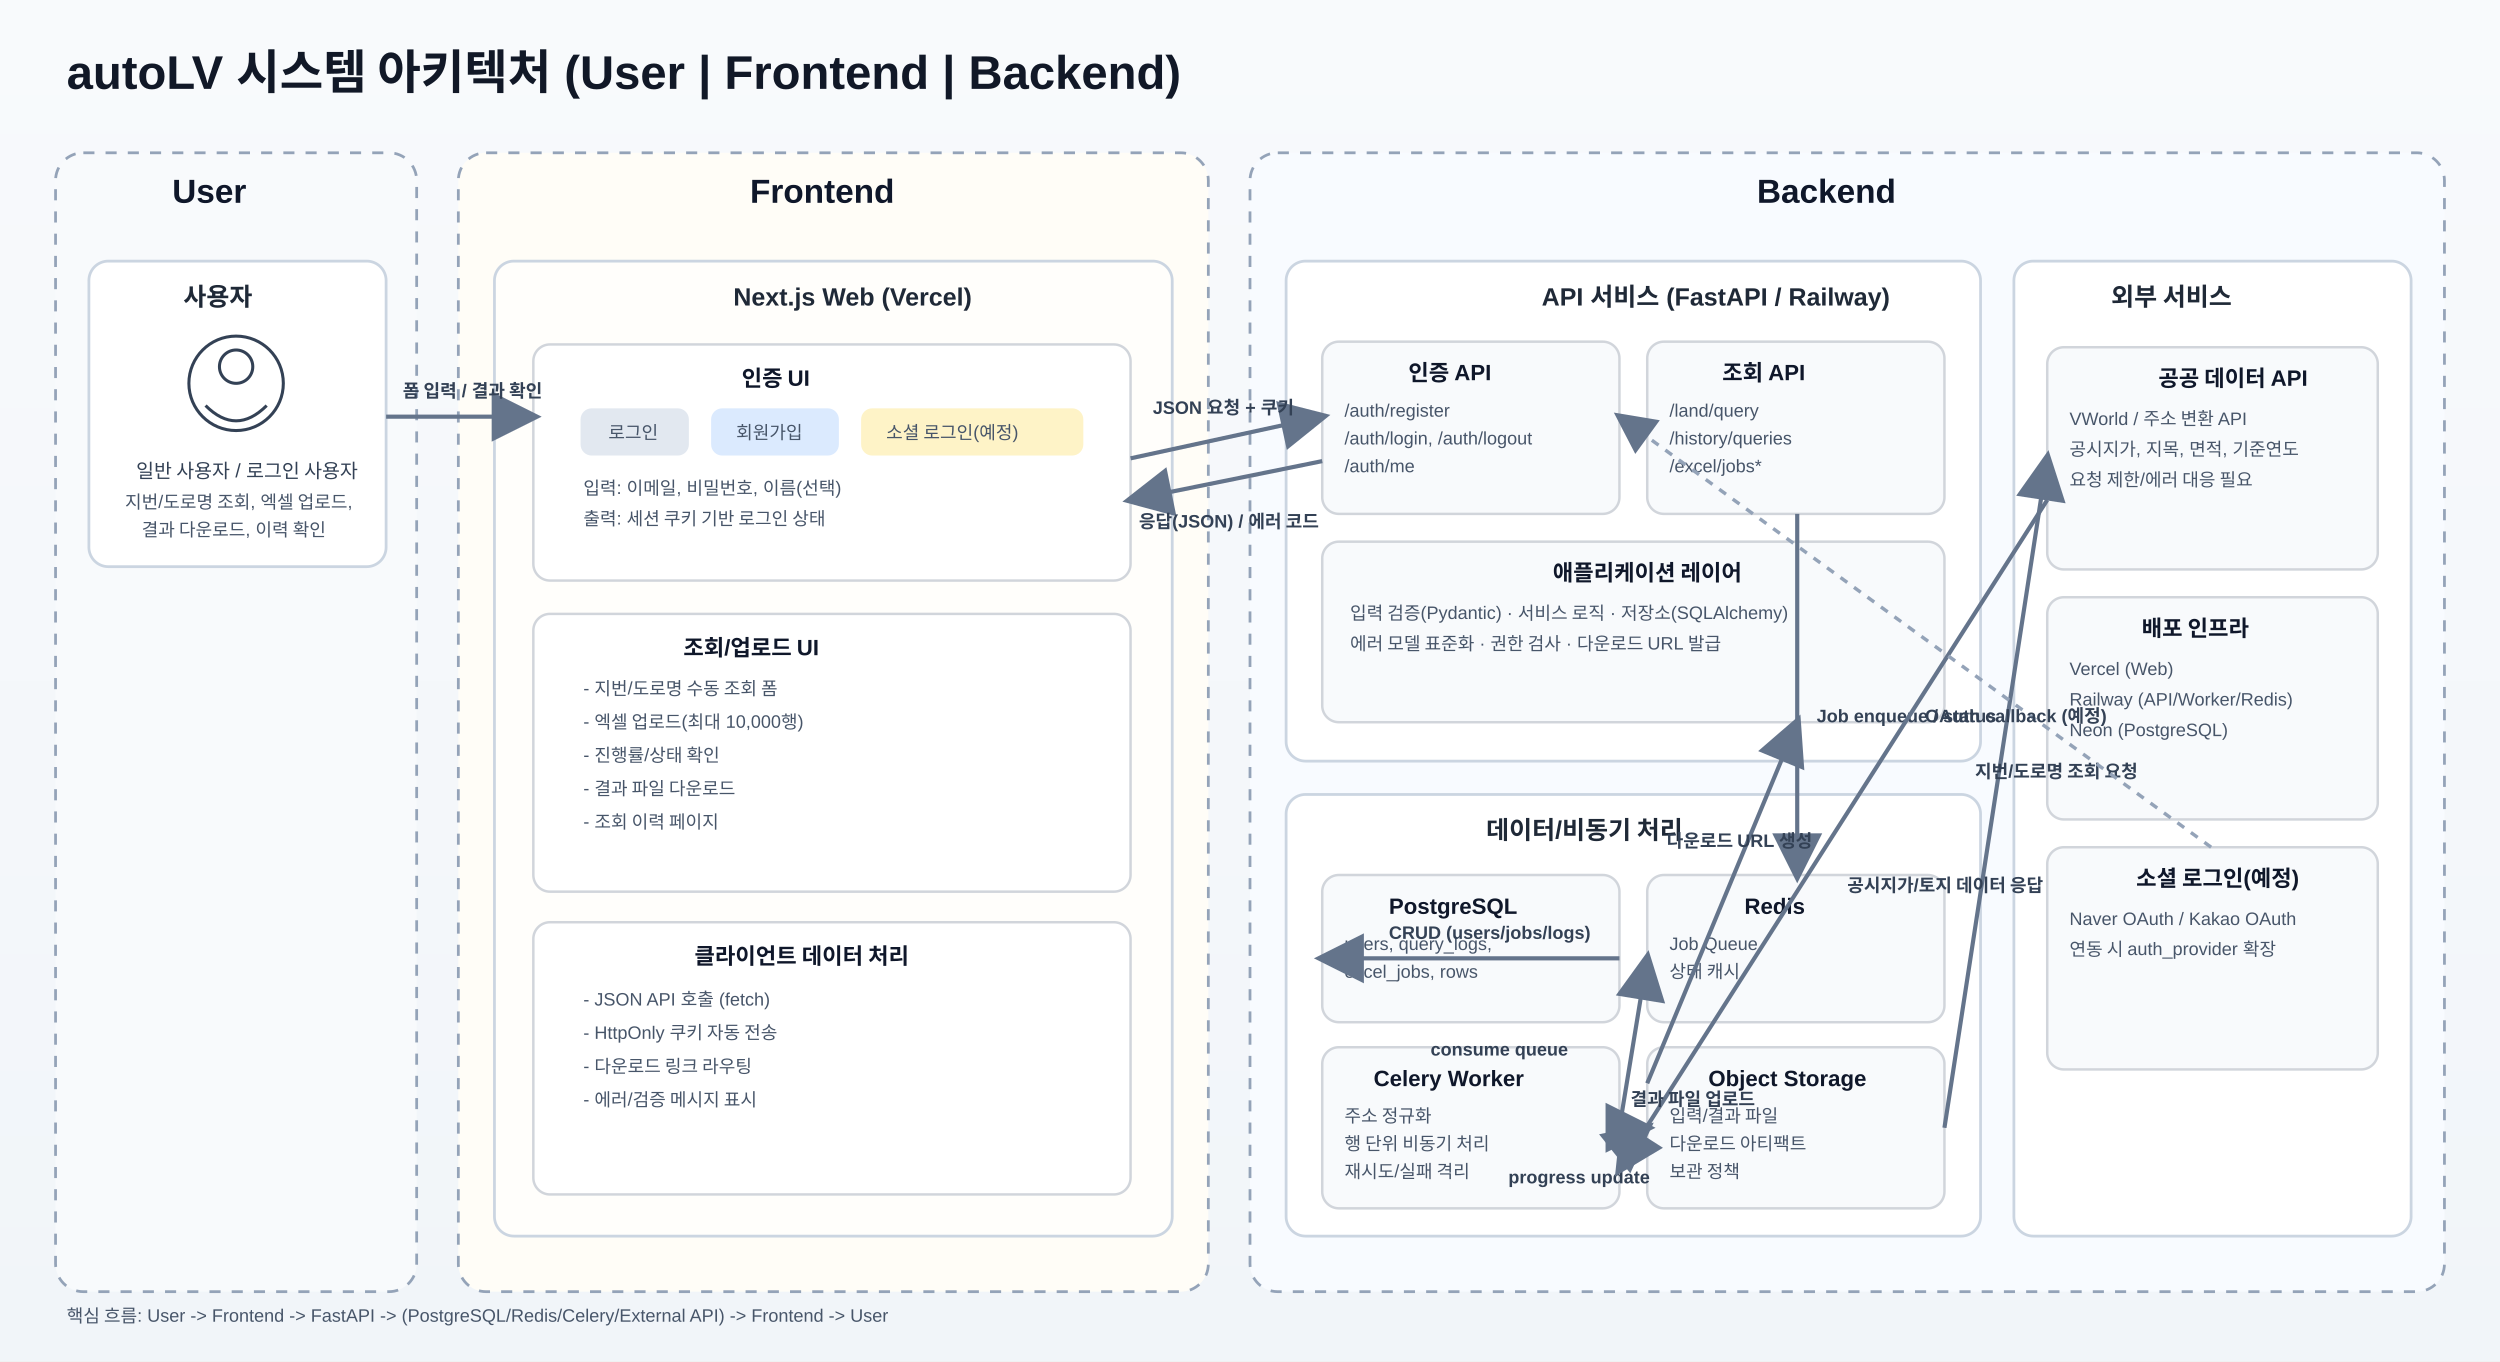
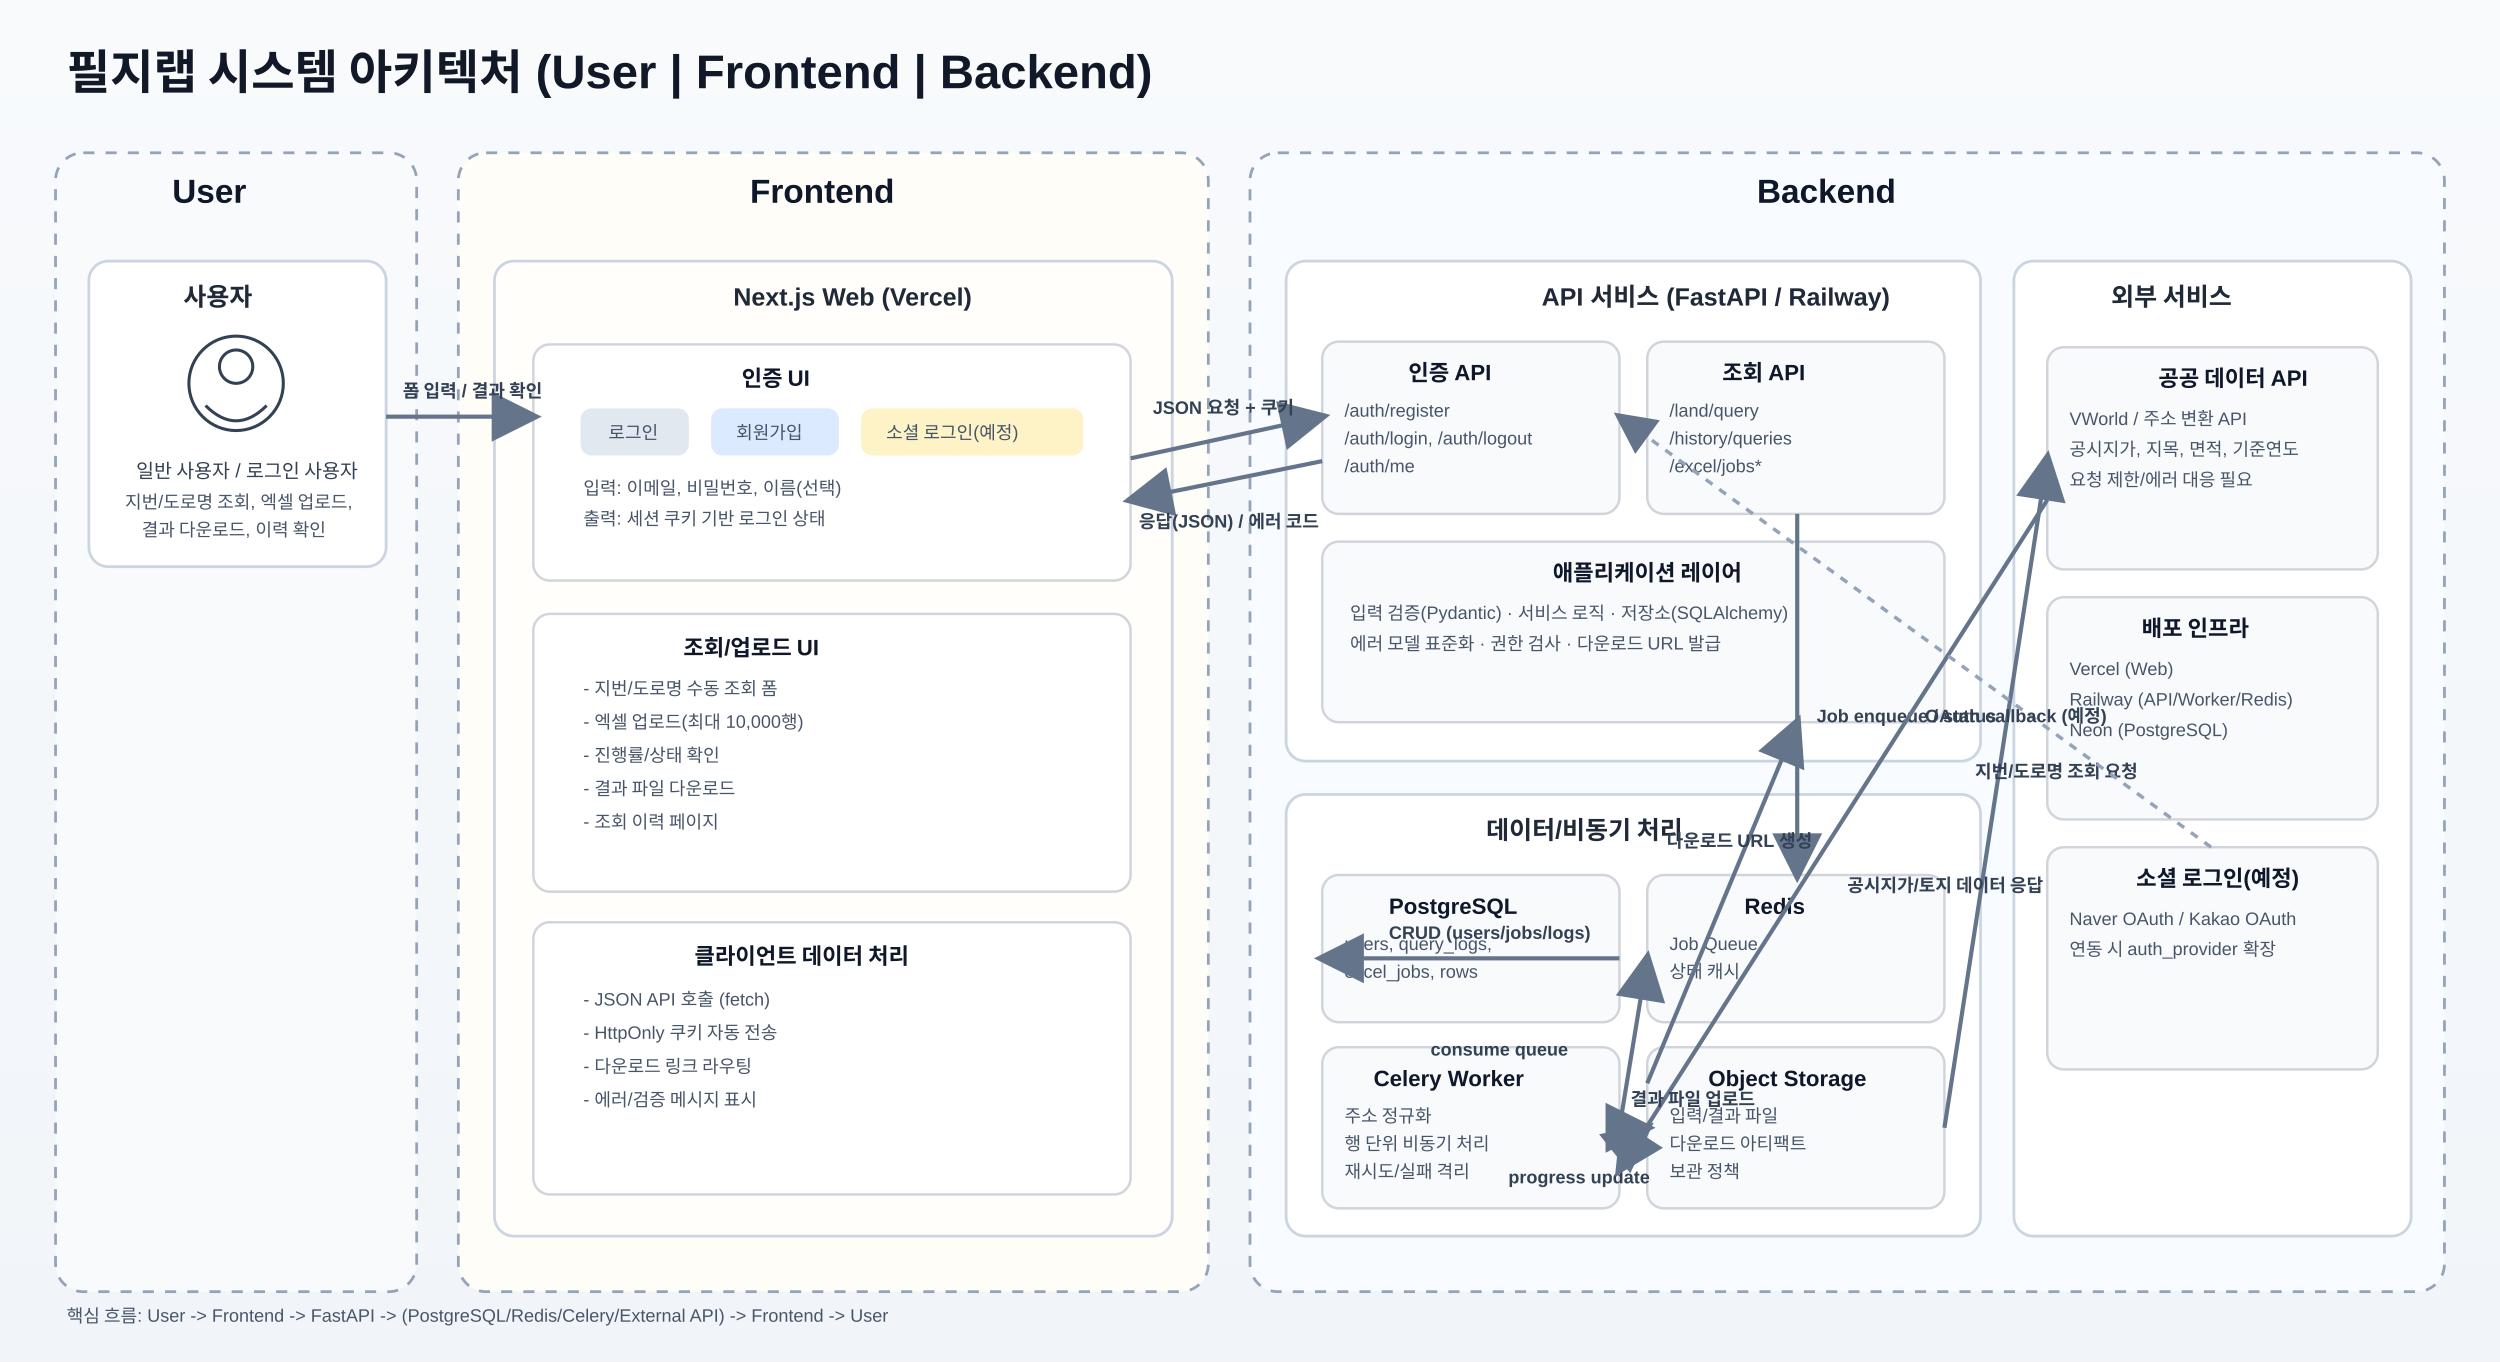
<svg xmlns="http://www.w3.org/2000/svg" width="1800" height="980" viewBox="0 0 1800 980">
  <defs>
    <style>
      .title { font: 700 34px 'Segoe UI', Arial, sans-serif; fill: #111827; }
      .zoneTitle { font: 700 24px 'Segoe UI', Arial, sans-serif; fill: #0f172a; }
      .groupTitle { font: 700 18px 'Segoe UI', Arial, sans-serif; fill: #1f2937; }
      .nodeTitle { font: 700 16px 'Segoe UI', Arial, sans-serif; fill: #0f172a; }
      .text { font: 500 14px 'Segoe UI', Arial, sans-serif; fill: #334155; }
      .small { font: 500 13px 'Segoe UI', Arial, sans-serif; fill: #475569; }
      .zone { rx: 20; ry: 20; stroke: #94a3b8; stroke-width: 2; stroke-dasharray: 8 8; }
      .group { rx: 14; ry: 14; stroke: #cbd5e1; stroke-width: 2; }
      .node { rx: 12; ry: 12; stroke: #d1d5db; stroke-width: 1.8; }
      .arrow { stroke: #64748b; stroke-width: 3; fill: none; marker-end: url(#arrow); }
      .arrowDashed { stroke: #94a3b8; stroke-width: 2.5; fill: none; stroke-dasharray: 6 6; marker-end: url(#arrow); }
      .arrowLabel { font: 600 13px 'Segoe UI', Arial, sans-serif; fill: #334155; }
      .iconStroke { stroke: #334155; stroke-width: 2.2; fill: none; }
    </style>
    <marker id="arrow" markerWidth="12" markerHeight="12" refX="10" refY="6" orient="auto">
      <path d="M0,0 L12,6 L0,12 z" fill="#64748b" />
    </marker>
    <linearGradient id="bg" x1="0" y1="0" x2="0" y2="1">
      <stop offset="0%" stop-color="#f8fafc" />
      <stop offset="100%" stop-color="#f1f5f9" />
    </linearGradient>
  </defs>
  <rect x="0" y="0" width="1800" height="980" fill="url(#bg)" />
-   <text x="48" y="64" class="title">autoLV 시스템 아키텍처 (User | Frontend | Backend)</text>
+   <text x="48" y="64" class="title">필지랩 시스템 아키텍처 (User | Frontend | Backend)</text>
  <rect class="zone" x="40" y="110" width="260" height="820" fill="#f8fafc" />
  <text x="124" y="146" class="zoneTitle">User</text>
  <rect class="zone" x="330" y="110" width="540" height="820" fill="#fffdf7" />
  <text x="540" y="146" class="zoneTitle">Frontend</text>
  <rect class="zone" x="900" y="110" width="860" height="820" fill="#f8fbff" />
  <text x="1265" y="146" class="zoneTitle">Backend</text>
  <rect class="group" x="64" y="188" width="214" height="220" fill="#ffffff" />
  <text x="132" y="220" class="groupTitle">사용자</text>
  <circle cx="170" cy="276" r="34" class="iconStroke" />
  <circle cx="170" cy="264" r="12" class="iconStroke" />
  <path d="M148 292 Q170 314 192 292" class="iconStroke" />
  <text x="98" y="344" class="text">일반 사용자 / 로그인 사용자</text>
  <text x="90" y="366" class="small">지번/도로명 조회, 엑셀 업로드,</text>
  <text x="102" y="386" class="small">결과 다운로드, 이력 확인</text>
  <rect class="group" x="356" y="188" width="488" height="702" fill="#fffefb" />
  <text x="528" y="220" class="groupTitle">Next.js Web (Vercel)</text>
  <rect class="node" x="384" y="248" width="430" height="170" fill="#ffffff" />
  <text x="534" y="278" class="nodeTitle">인증 UI</text>
  <rect x="418" y="294" width="78" height="34" rx="8" fill="#e2e8f0" />
  <text x="438" y="316" class="small">로그인</text>
  <rect x="512" y="294" width="92" height="34" rx="8" fill="#dbeafe" />
  <text x="530" y="316" class="small">회원가입</text>
  <rect x="620" y="294" width="160" height="34" rx="8" fill="#fef3c7" />
  <text x="638" y="316" class="small">소셜 로그인(예정)</text>
  <text x="420" y="356" class="small">입력: 이메일, 비밀번호, 이름(선택)</text>
  <text x="420" y="378" class="small">출력: 세션 쿠키 기반 로그인 상태</text>
  <rect class="node" x="384" y="442" width="430" height="200" fill="#ffffff" />
  <text x="492" y="472" class="nodeTitle">조회/업로드 UI</text>
  <text x="420" y="500" class="small">- 지번/도로명 수동 조회 폼</text>
  <text x="420" y="524" class="small">- 엑셀 업로드(최대 10,000행)</text>
  <text x="420" y="548" class="small">- 진행률/상태 확인</text>
  <text x="420" y="572" class="small">- 결과 파일 다운로드</text>
  <text x="420" y="596" class="small">- 조회 이력 페이지</text>
  <rect class="node" x="384" y="664" width="430" height="196" fill="#ffffff" />
  <text x="500" y="694" class="nodeTitle">클라이언트 데이터 처리</text>
  <text x="420" y="724" class="small">- JSON API 호출 (fetch)</text>
  <text x="420" y="748" class="small">- HttpOnly 쿠키 자동 전송</text>
  <text x="420" y="772" class="small">- 다운로드 링크 라우팅</text>
  <text x="420" y="796" class="small">- 에러/검증 메시지 표시</text>
  <rect class="group" x="926" y="188" width="500" height="360" fill="#ffffff" />
  <text x="1110" y="220" class="groupTitle">API 서비스 (FastAPI / Railway)</text>
  <rect class="node" x="952" y="246" width="214" height="124" fill="#f8fafc" />
  <text x="1014" y="274" class="nodeTitle">인증 API</text>
  <text x="968" y="300" class="small">/auth/register</text>
  <text x="968" y="320" class="small">/auth/login, /auth/logout</text>
  <text x="968" y="340" class="small">/auth/me</text>
  <rect class="node" x="1186" y="246" width="214" height="124" fill="#f8fafc" />
  <text x="1240" y="274" class="nodeTitle">조회 API</text>
  <text x="1202" y="300" class="small">/land/query</text>
  <text x="1202" y="320" class="small">/history/queries</text>
  <text x="1202" y="340" class="small">/excel/jobs*</text>
  <rect class="node" x="952" y="390" width="448" height="130" fill="#f8fafc" />
  <text x="1118" y="418" class="nodeTitle">애플리케이션 레이어</text>
  <text x="972" y="446" class="small">입력 검증(Pydantic) · 서비스 로직 · 저장소(SQLAlchemy)</text>
  <text x="972" y="468" class="small">에러 모델 표준화 · 권한 검사 · 다운로드 URL 발급</text>
  <rect class="group" x="926" y="572" width="500" height="318" fill="#ffffff" />
  <text x="1070" y="604" class="groupTitle">데이터/비동기 처리</text>
  <rect class="node" x="952" y="630" width="214" height="106" fill="#f8fafc" />
  <text x="1000" y="658" class="nodeTitle">PostgreSQL</text>
  <text x="968" y="684" class="small">users, query_logs,</text>
  <text x="968" y="704" class="small">excel_jobs, rows</text>
  <rect class="node" x="1186" y="630" width="214" height="106" fill="#f8fafc" />
  <text x="1256" y="658" class="nodeTitle">Redis</text>
  <text x="1202" y="684" class="small">Job Queue</text>
  <text x="1202" y="704" class="small">상태 캐시</text>
  <rect class="node" x="952" y="754" width="214" height="116" fill="#f8fafc" />
  <text x="989" y="782" class="nodeTitle">Celery Worker</text>
  <text x="968" y="808" class="small">주소 정규화</text>
  <text x="968" y="828" class="small">행 단위 비동기 처리</text>
  <text x="968" y="848" class="small">재시도/실패 격리</text>
  <rect class="node" x="1186" y="754" width="214" height="116" fill="#f8fafc" />
  <text x="1230" y="782" class="nodeTitle">Object Storage</text>
  <text x="1202" y="808" class="small">입력/결과 파일</text>
  <text x="1202" y="828" class="small">다운로드 아티팩트</text>
  <text x="1202" y="848" class="small">보관 정책</text>
  <rect class="group" x="1450" y="188" width="286" height="702" fill="#ffffff" />
  <text x="1520" y="220" class="groupTitle">외부 서비스</text>
  <rect class="node" x="1474" y="250" width="238" height="160" fill="#f8fafc" />
  <text x="1554" y="278" class="nodeTitle">공공 데이터 API</text>
  <text x="1490" y="306" class="small">VWorld / 주소 변환 API</text>
  <text x="1490" y="328" class="small">공시지가, 지목, 면적, 기준연도</text>
  <text x="1490" y="350" class="small">요청 제한/에러 대응 필요</text>
  <rect class="node" x="1474" y="430" width="238" height="160" fill="#f8fafc" />
  <text x="1542" y="458" class="nodeTitle">배포 인프라</text>
  <text x="1490" y="486" class="small">Vercel (Web)</text>
  <text x="1490" y="508" class="small">Railway (API/Worker/Redis)</text>
  <text x="1490" y="530" class="small">Neon (PostgreSQL)</text>
  <rect class="node" x="1474" y="610" width="238" height="160" fill="#f8fafc" />
  <text x="1538" y="638" class="nodeTitle">소셜 로그인(예정)</text>
  <text x="1490" y="666" class="small">Naver OAuth / Kakao OAuth</text>
  <text x="1490" y="688" class="small">연동 시 auth_provider 확장</text>
  <path class="arrow" d="M278 300 L384 300" />
  <text x="290" y="286" class="arrowLabel">폼 입력 / 결과 확인</text>
  <path class="arrow" d="M814 330 L952 300" />
  <text x="830" y="298" class="arrowLabel">JSON 요청 + 쿠키</text>
  <path class="arrow" d="M1166 690 L952 690" />
  <text x="1000" y="676" class="arrowLabel">CRUD (users/jobs/logs)</text>
  <path class="arrow" d="M1294 370 L1294 630" />
  <text x="1308" y="520" class="arrowLabel">Job enqueue / status</text>
  <path class="arrow" d="M1166 812 L1186 690" />
  <text x="1030" y="760" class="arrowLabel">consume queue</text>
  <path class="arrow" d="M1166 828 L1186 812" />
  <text x="1086" y="852" class="arrowLabel">progress update</text>
  <path class="arrow" d="M1400 812 L1474 330" />
  <text x="1422" y="560" class="arrowLabel">지번/도로명 조회 요청</text>
  <path class="arrow" d="M1474 360 L1166 842" />
  <text x="1330" y="642" class="arrowLabel">공시지가/토지 데이터 응답</text>
  <path class="arrow" d="M1166 812 L1186 812" />
  <text x="1174" y="796" class="arrowLabel">결과 파일 업로드</text>
  <path class="arrow" d="M1186 780 L1294 520" />
  <text x="1200" y="610" class="arrowLabel">다운로드 URL 생성</text>
  <path class="arrow" d="M952 332 L814 360" />
  <text x="820" y="380" class="arrowLabel">응답(JSON) / 에러 코드</text>
  <path class="arrowDashed" d="M1592 610 L1166 300" />
  <text x="1386" y="520" class="arrowLabel">OAuth callback (예정)</text>
  <text x="48" y="952" class="small">핵심 흐름: User -&gt; Frontend -&gt; FastAPI -&gt; (PostgreSQL/Redis/Celery/External API) -&gt; Frontend -&gt; User</text>
</svg>
